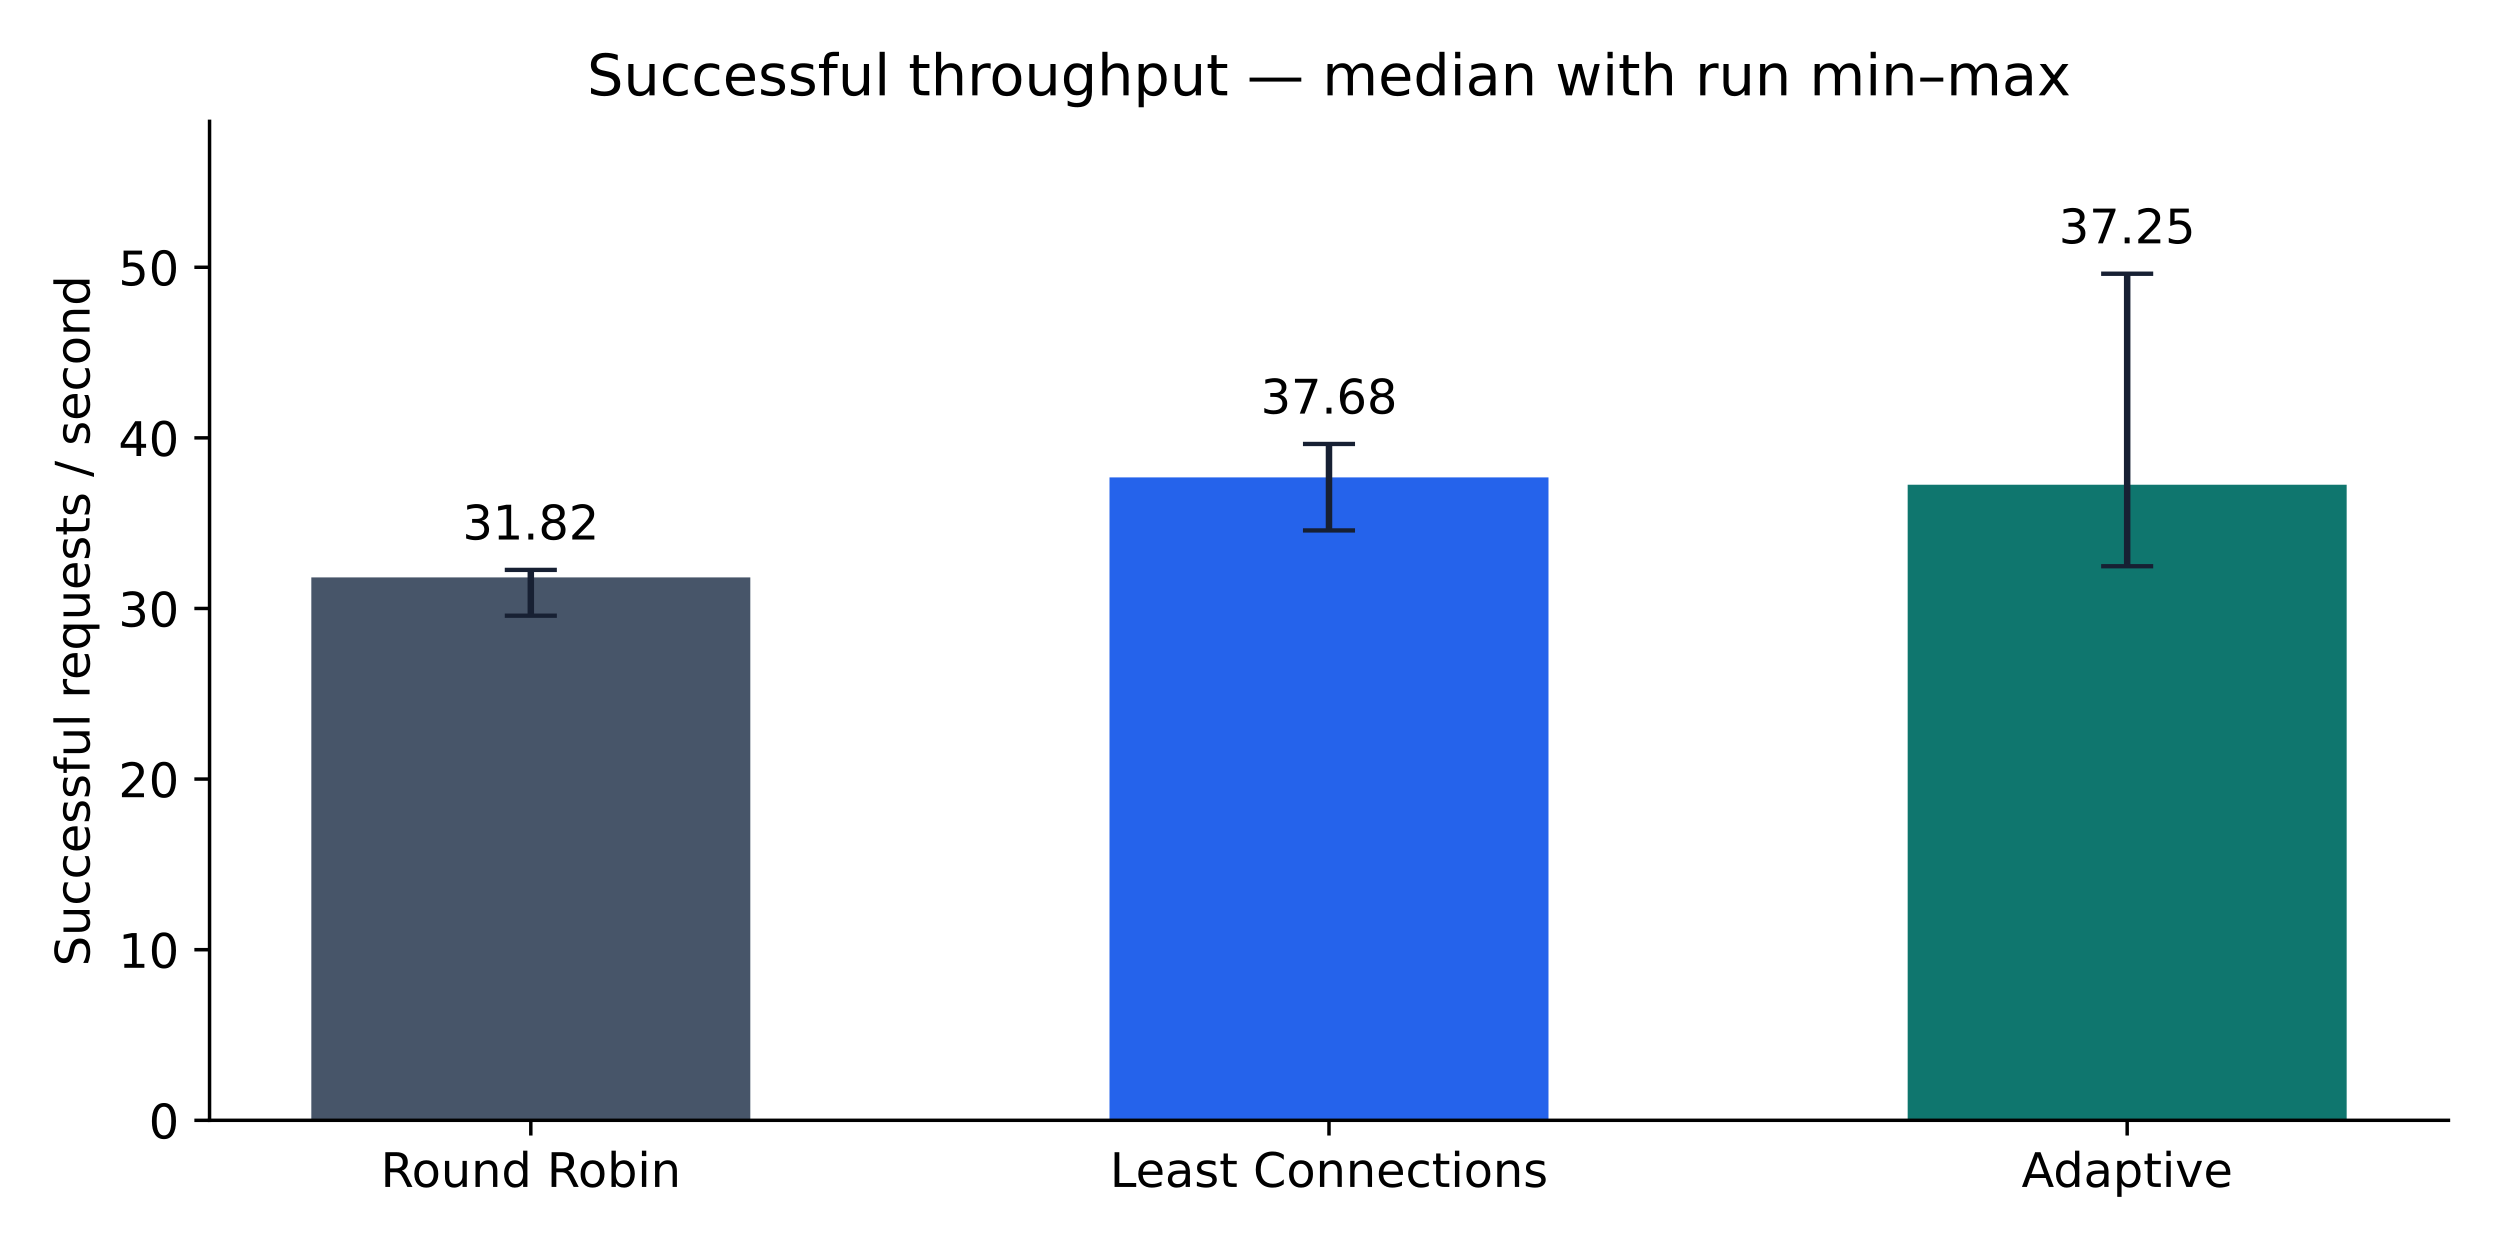
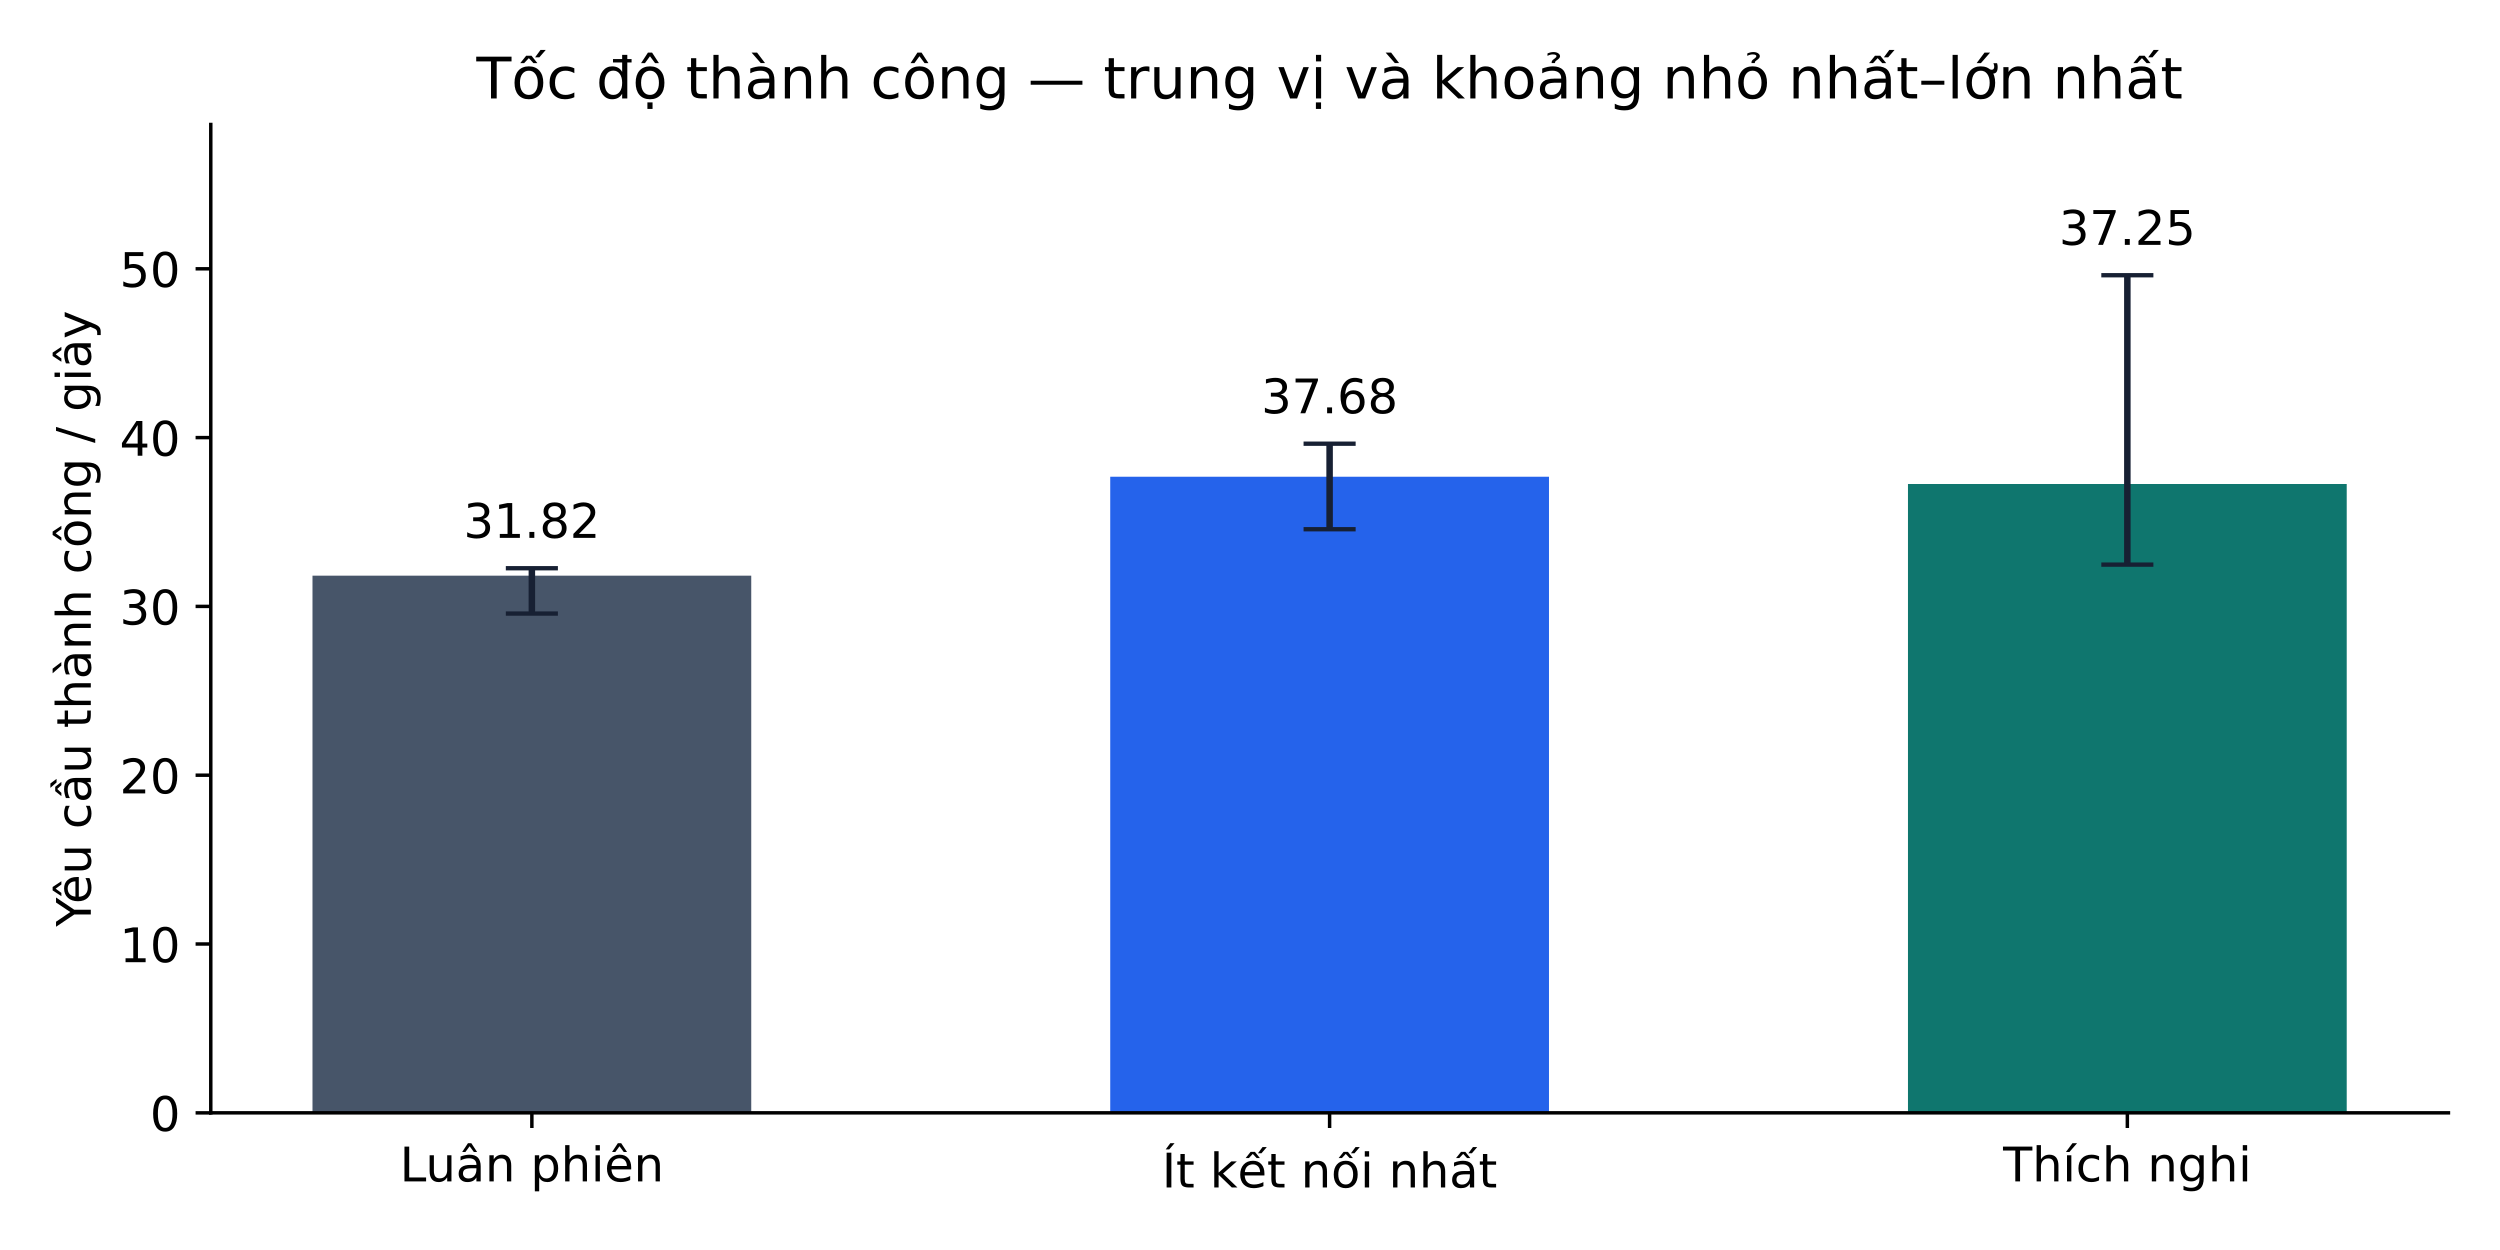
<svg xmlns="http://www.w3.org/2000/svg" xmlns:xlink="http://www.w3.org/1999/xlink" width="576pt" height="288pt" viewBox="0 0 576 288" version="1.1">
  <defs>
    <style type="text/css">*{stroke-linejoin: round; stroke-linecap: butt}</style>
  </defs>
  <g id="figure_1">
    <g id="patch_1">
      <path d="M 0 288  L 576 288  L 576 0  L 0 0  z " style="fill: #ffffff" />
    </g>
    <g id="axes_1">
      <g id="patch_2">
-         <path d="M 48.28 258.12  L 564.12 258.12  L 564.12 27.96  L 48.28 27.96  z " style="fill: #ffffff" />
+         <path d="M 48.563 256.397  L 564.12 256.397  L 564.12 28.68  L 48.563 28.68  z " style="fill: #ffffff" />
      </g>
      <g id="patch_3">
-         <path d="M 71.727 258.12  L 172.872 258.12  L 172.872 133.026  L 71.727 133.026  z " clip-path="url(#p1df3f0d707)" style="fill: #475569" />
+         <path d="M 71.997 256.397  L 173.087 256.397  L 173.087 132.631  L 71.997 132.631  z " clip-path="url(#p6c1d097a97)" style="fill: #475569" />
      </g>
      <g id="patch_4">
-         <path d="M 255.627 258.12  L 356.773 258.12  L 356.773 109.995  L 255.627 109.995  z " clip-path="url(#p1df3f0d707)" style="fill: #2563eb" />
+         <path d="M 255.796 256.397  L 356.886 256.397  L 356.886 109.845  L 255.796 109.845  z " clip-path="url(#p6c1d097a97)" style="fill: #2563eb" />
      </g>
      <g id="patch_5">
-         <path d="M 439.528 258.12  L 540.673 258.12  L 540.673 111.683  L 439.528 111.683  z " clip-path="url(#p1df3f0d707)" style="fill: #0f766e" />
+         <path d="M 439.596 256.397  L 540.686 256.397  L 540.686 111.514  L 439.596 111.514  z " clip-path="url(#p6c1d097a97)" style="fill: #0f766e" />
      </g>
      <g id="matplotlib.axis_1">
        <g id="xtick_1">
          <g id="line2d_1">
            <defs>
              <path id="mcaba296b9a" d="M 0 0  L 0 3.5  " style="stroke: #000000; stroke-width: 0.8" />
            </defs>
            <g>
-               <use xlink:href="#mcaba296b9a" x="122.3" y="258.12" style="stroke: #000000; stroke-width: 0.8" />
+               <use xlink:href="#mcaba296b9a" x="122.542" y="256.397" style="stroke: #000000; stroke-width: 0.8" />
            </g>
          </g>
          <g id="text_1">
-             <text style="font-size: 11px; font-family: 'DejaVu Sans'; text-anchor: middle" x="122.3" y="273.478" transform="rotate(-0 122.2998 273.4783)">Round Robin</text>
+             <text style="font-size: 11px; font-family: 'DejaVu Sans'; text-anchor: middle" x="122.542" y="272.196" transform="rotate(-0 122.5419 272.1957)">Luân phiên</text>
          </g>
        </g>
        <g id="xtick_2">
          <g id="line2d_2">
            <g>
-               <use xlink:href="#mcaba296b9a" x="306.2" y="258.12" style="stroke: #000000; stroke-width: 0.8" />
+               <use xlink:href="#mcaba296b9a" x="306.341" y="256.397" style="stroke: #000000; stroke-width: 0.8" />
            </g>
          </g>
          <g id="text_2">
-             <text style="font-size: 11px; font-family: 'DejaVu Sans'; text-anchor: middle" x="306.2" y="273.478" transform="rotate(-0 306.2 273.4783)">Least Connections</text>
+             <text style="font-size: 11px; font-family: 'DejaVu Sans'; text-anchor: middle" x="306.341" y="273.598" transform="rotate(-0 306.3413 273.5982)">Ít kết nối nhất</text>
          </g>
        </g>
        <g id="xtick_3">
          <g id="line2d_3">
            <g>
-               <use xlink:href="#mcaba296b9a" x="490.1" y="258.12" style="stroke: #000000; stroke-width: 0.8" />
+               <use xlink:href="#mcaba296b9a" x="490.141" y="256.397" style="stroke: #000000; stroke-width: 0.8" />
            </g>
          </g>
          <g id="text_3">
-             <text style="font-size: 11px; font-family: 'DejaVu Sans'; text-anchor: middle" x="490.1" y="273.478" transform="rotate(-0 490.1002 273.4783)">Adaptive</text>
+             <text style="font-size: 11px; font-family: 'DejaVu Sans'; text-anchor: middle" x="490.141" y="272.196" transform="rotate(-0 490.1407 272.1957)">Thích nghi</text>
          </g>
        </g>
      </g>
      <g id="matplotlib.axis_2">
        <g id="ytick_1">
          <g id="line2d_4">
            <defs>
              <path id="ma6272315da" d="M 0 0  L -3.5 0  " style="stroke: #000000; stroke-width: 0.8" />
            </defs>
            <g>
-               <use xlink:href="#ma6272315da" x="48.28" y="258.12" style="stroke: #000000; stroke-width: 0.8" />
+               <use xlink:href="#ma6272315da" x="48.563" y="256.397" style="stroke: #000000; stroke-width: 0.8" />
            </g>
          </g>
          <g id="text_4">
-             <text style="font-size: 11px; font-family: 'DejaVu Sans'; text-anchor: end" x="41.28" y="262.299" transform="rotate(-0 41.28 262.2987)">0</text>
+             <text style="font-size: 11px; font-family: 'DejaVu Sans'; text-anchor: end" x="41.563" y="260.576" transform="rotate(-0 41.56258 260.5761)">0</text>
          </g>
        </g>
        <g id="ytick_2">
          <g id="line2d_5">
            <g>
-               <use xlink:href="#ma6272315da" x="48.28" y="218.811" style="stroke: #000000; stroke-width: 0.8" />
+               <use xlink:href="#ma6272315da" x="48.563" y="217.505" style="stroke: #000000; stroke-width: 0.8" />
            </g>
          </g>
          <g id="text_5">
-             <text style="font-size: 11px; font-family: 'DejaVu Sans'; text-anchor: end" x="41.28" y="222.989" transform="rotate(-0 41.28 222.9893)">10</text>
+             <text style="font-size: 11px; font-family: 'DejaVu Sans'; text-anchor: end" x="41.563" y="221.684" transform="rotate(-0 41.56258 221.6839)">10</text>
          </g>
        </g>
        <g id="ytick_3">
          <g id="line2d_6">
            <g>
-               <use xlink:href="#ma6272315da" x="48.28" y="179.501" style="stroke: #000000; stroke-width: 0.8" />
+               <use xlink:href="#ma6272315da" x="48.563" y="178.613" style="stroke: #000000; stroke-width: 0.8" />
            </g>
          </g>
          <g id="text_6">
-             <text style="font-size: 11px; font-family: 'DejaVu Sans'; text-anchor: end" x="41.28" y="183.68" transform="rotate(-0 41.28 183.6798)">20</text>
+             <text style="font-size: 11px; font-family: 'DejaVu Sans'; text-anchor: end" x="41.563" y="182.792" transform="rotate(-0 41.56258 182.7916)">20</text>
          </g>
        </g>
        <g id="ytick_4">
          <g id="line2d_7">
            <g>
-               <use xlink:href="#ma6272315da" x="48.28" y="140.192" style="stroke: #000000; stroke-width: 0.8" />
+               <use xlink:href="#ma6272315da" x="48.563" y="139.721" style="stroke: #000000; stroke-width: 0.8" />
            </g>
          </g>
          <g id="text_7">
-             <text style="font-size: 11px; font-family: 'DejaVu Sans'; text-anchor: end" x="41.28" y="144.37" transform="rotate(-0 41.28 144.3704)">30</text>
+             <text style="font-size: 11px; font-family: 'DejaVu Sans'; text-anchor: end" x="41.563" y="143.899" transform="rotate(-0 41.56258 143.8993)">30</text>
          </g>
        </g>
        <g id="ytick_5">
          <g id="line2d_8">
            <g>
-               <use xlink:href="#ma6272315da" x="48.28" y="100.882" style="stroke: #000000; stroke-width: 0.8" />
+               <use xlink:href="#ma6272315da" x="48.563" y="100.828" style="stroke: #000000; stroke-width: 0.8" />
            </g>
          </g>
          <g id="text_8">
-             <text style="font-size: 11px; font-family: 'DejaVu Sans'; text-anchor: end" x="41.28" y="105.061" transform="rotate(-0 41.28 105.0609)">40</text>
+             <text style="font-size: 11px; font-family: 'DejaVu Sans'; text-anchor: end" x="41.563" y="105.007" transform="rotate(-0 41.56258 105.0071)">40</text>
          </g>
        </g>
        <g id="ytick_6">
          <g id="line2d_9">
            <g>
-               <use xlink:href="#ma6272315da" x="48.28" y="61.573" style="stroke: #000000; stroke-width: 0.8" />
+               <use xlink:href="#ma6272315da" x="48.563" y="61.936" style="stroke: #000000; stroke-width: 0.8" />
            </g>
          </g>
          <g id="text_9">
-             <text style="font-size: 11px; font-family: 'DejaVu Sans'; text-anchor: end" x="41.28" y="65.751" transform="rotate(-0 41.28 65.7515)">50</text>
+             <text style="font-size: 11px; font-family: 'DejaVu Sans'; text-anchor: end" x="41.563" y="66.115" transform="rotate(-0 41.56258 66.11478)">50</text>
          </g>
        </g>
        <g id="text_10">
-           <text style="font-size: 11px; font-family: 'DejaVu Sans'; text-anchor: middle" x="20.64" y="143.04" transform="rotate(-90 20.63992 143.04)">Successful requests / second</text>
+           <text style="font-size: 11px; font-family: 'DejaVu Sans'; text-anchor: middle" x="20.922" y="142.539" transform="rotate(-90 20.9225 142.5387)">Yêu cầu thành công / giây</text>
        </g>
      </g>
      <g id="LineCollection_1">
-         <path d="M 122.3 141.86  L 122.3 131.3  " clip-path="url(#p1df3f0d707)" style="fill: none; stroke: #172033; stroke-width: 1.5" />
-         <path d="M 306.2 122.209  L 306.2 102.291  " clip-path="url(#p1df3f0d707)" style="fill: none; stroke: #172033; stroke-width: 1.5" />
-         <path d="M 490.1 130.457  L 490.1 63.069  " clip-path="url(#p1df3f0d707)" style="fill: none; stroke: #172033; stroke-width: 1.5" />
+         <path d="M 122.542 141.371  L 122.542 130.923  " clip-path="url(#p6c1d097a97)" style="fill: none; stroke: #172033; stroke-width: 1.5" />
+         <path d="M 306.341 121.929  L 306.341 102.222  " clip-path="url(#p6c1d097a97)" style="fill: none; stroke: #172033; stroke-width: 1.5" />
+         <path d="M 490.141 130.09  L 490.141 63.417  " clip-path="url(#p6c1d097a97)" style="fill: none; stroke: #172033; stroke-width: 1.5" />
      </g>
      <g id="line2d_10">
        <defs>
          <path id="md59089e8ca" d="M 6 0  L -6 -0  " style="stroke: #172033" />
        </defs>
-         <g clip-path="url(#p1df3f0d707)">
-           <use xlink:href="#md59089e8ca" x="122.3" y="141.86" style="fill: #172033; stroke: #172033" />
-           <use xlink:href="#md59089e8ca" x="306.2" y="122.209" style="fill: #172033; stroke: #172033" />
-           <use xlink:href="#md59089e8ca" x="490.1" y="130.457" style="fill: #172033; stroke: #172033" />
+         <g clip-path="url(#p6c1d097a97)">
+           <use xlink:href="#md59089e8ca" x="122.542" y="141.371" style="fill: #172033; stroke: #172033" />
+           <use xlink:href="#md59089e8ca" x="306.341" y="121.929" style="fill: #172033; stroke: #172033" />
+           <use xlink:href="#md59089e8ca" x="490.141" y="130.09" style="fill: #172033; stroke: #172033" />
        </g>
      </g>
      <g id="line2d_11">
-         <g clip-path="url(#p1df3f0d707)">
-           <use xlink:href="#md59089e8ca" x="122.3" y="131.3" style="fill: #172033; stroke: #172033" />
-           <use xlink:href="#md59089e8ca" x="306.2" y="102.291" style="fill: #172033; stroke: #172033" />
-           <use xlink:href="#md59089e8ca" x="490.1" y="63.069" style="fill: #172033; stroke: #172033" />
+         <g clip-path="url(#p6c1d097a97)">
+           <use xlink:href="#md59089e8ca" x="122.542" y="130.923" style="fill: #172033; stroke: #172033" />
+           <use xlink:href="#md59089e8ca" x="306.341" y="102.222" style="fill: #172033; stroke: #172033" />
+           <use xlink:href="#md59089e8ca" x="490.141" y="63.417" style="fill: #172033; stroke: #172033" />
        </g>
      </g>
      <g id="patch_6">
-         <path d="M 48.28 258.12  L 48.28 27.96  " style="fill: none; stroke: #000000; stroke-width: 0.8; stroke-linejoin: miter; stroke-linecap: square" />
+         <path d="M 48.563 256.397  L 48.563 28.68  " style="fill: none; stroke: #000000; stroke-width: 0.8; stroke-linejoin: miter; stroke-linecap: square" />
      </g>
      <g id="patch_7">
-         <path d="M 48.28 258.12  L 564.12 258.12  " style="fill: none; stroke: #000000; stroke-width: 0.8; stroke-linejoin: miter; stroke-linecap: square" />
+         <path d="M 48.563 256.397  L 564.12 256.397  " style="fill: none; stroke: #000000; stroke-width: 0.8; stroke-linejoin: miter; stroke-linecap: square" />
      </g>
      <g id="text_11">
-         <text style="font-size: 11px; font-family: 'DejaVu Sans'; text-anchor: middle" x="122.3" y="124.3" transform="rotate(-0 122.2998 124.2998)">31.82</text>
+         <text style="font-size: 11px; font-family: 'DejaVu Sans'; text-anchor: middle" x="122.542" y="123.923" transform="rotate(-0 122.5419 123.9231)">31.82</text>
      </g>
      <g id="text_12">
-         <text style="font-size: 11px; font-family: 'DejaVu Sans'; text-anchor: middle" x="306.2" y="95.291" transform="rotate(-0 306.2 95.29104)">37.68</text>
+         <text style="font-size: 11px; font-family: 'DejaVu Sans'; text-anchor: middle" x="306.341" y="95.222" transform="rotate(-0 306.3413 95.2222)">37.68</text>
      </g>
      <g id="text_13">
-         <text style="font-size: 11px; font-family: 'DejaVu Sans'; text-anchor: middle" x="490.1" y="56.069" transform="rotate(-0 490.1002 56.06915)">37.25</text>
+         <text style="font-size: 11px; font-family: 'DejaVu Sans'; text-anchor: middle" x="490.141" y="56.417" transform="rotate(-0 490.1407 56.41656)">37.25</text>
      </g>
      <g id="text_14">
-         <text style="font-size: 13.2px; font-family: 'DejaVu Sans'; text-anchor: middle" x="306.2" y="21.96" transform="rotate(-0 306.2 21.96)">Successful throughput — median with run min–max</text>
+         <text style="font-size: 13.2px; font-family: 'DejaVu Sans'; text-anchor: middle" x="306.341" y="22.68" transform="rotate(-0 306.3413 22.68)">Tốc độ thành công — trung vị và khoảng nhỏ nhất–lớn nhất</text>
      </g>
    </g>
  </g>
  <defs>
-     <clipPath id="p1df3f0d707">
-       <rect x="48.28" y="27.96" width="515.84" height="230.16" />
+     <clipPath id="p6c1d097a97">
+       <rect x="48.563" y="28.68" width="515.557" height="227.717" />
    </clipPath>
  </defs>
</svg>
